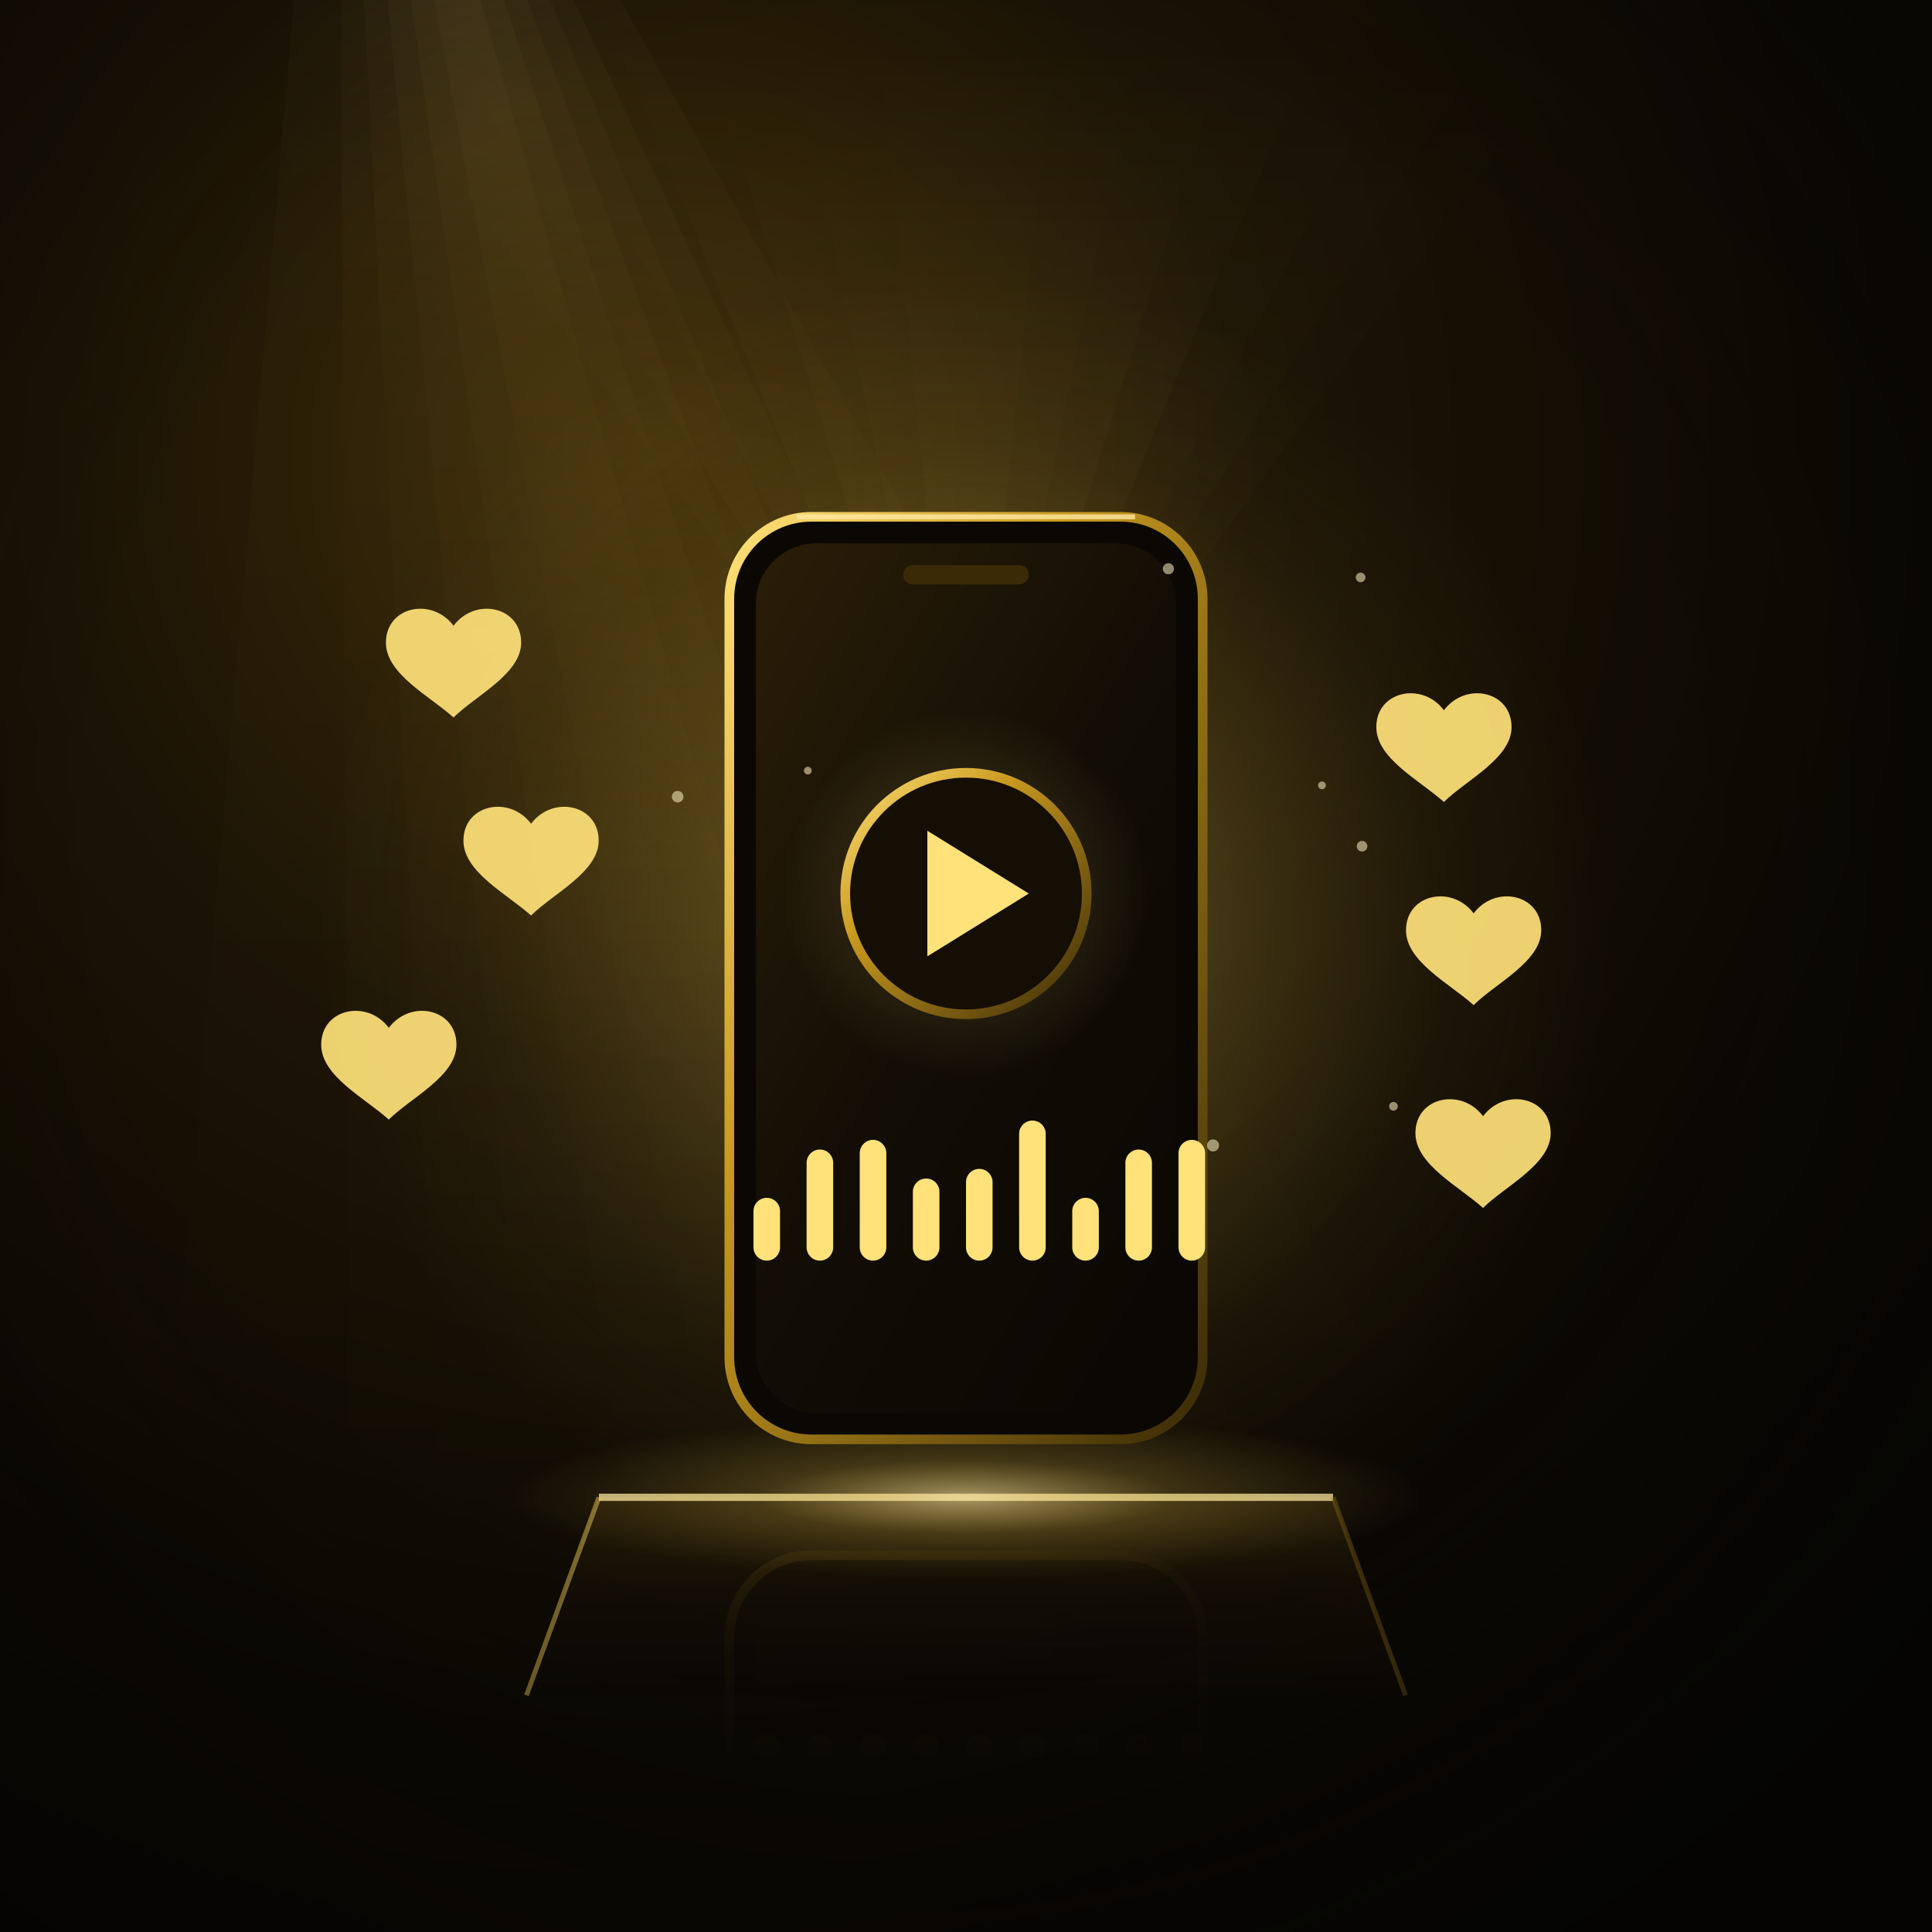
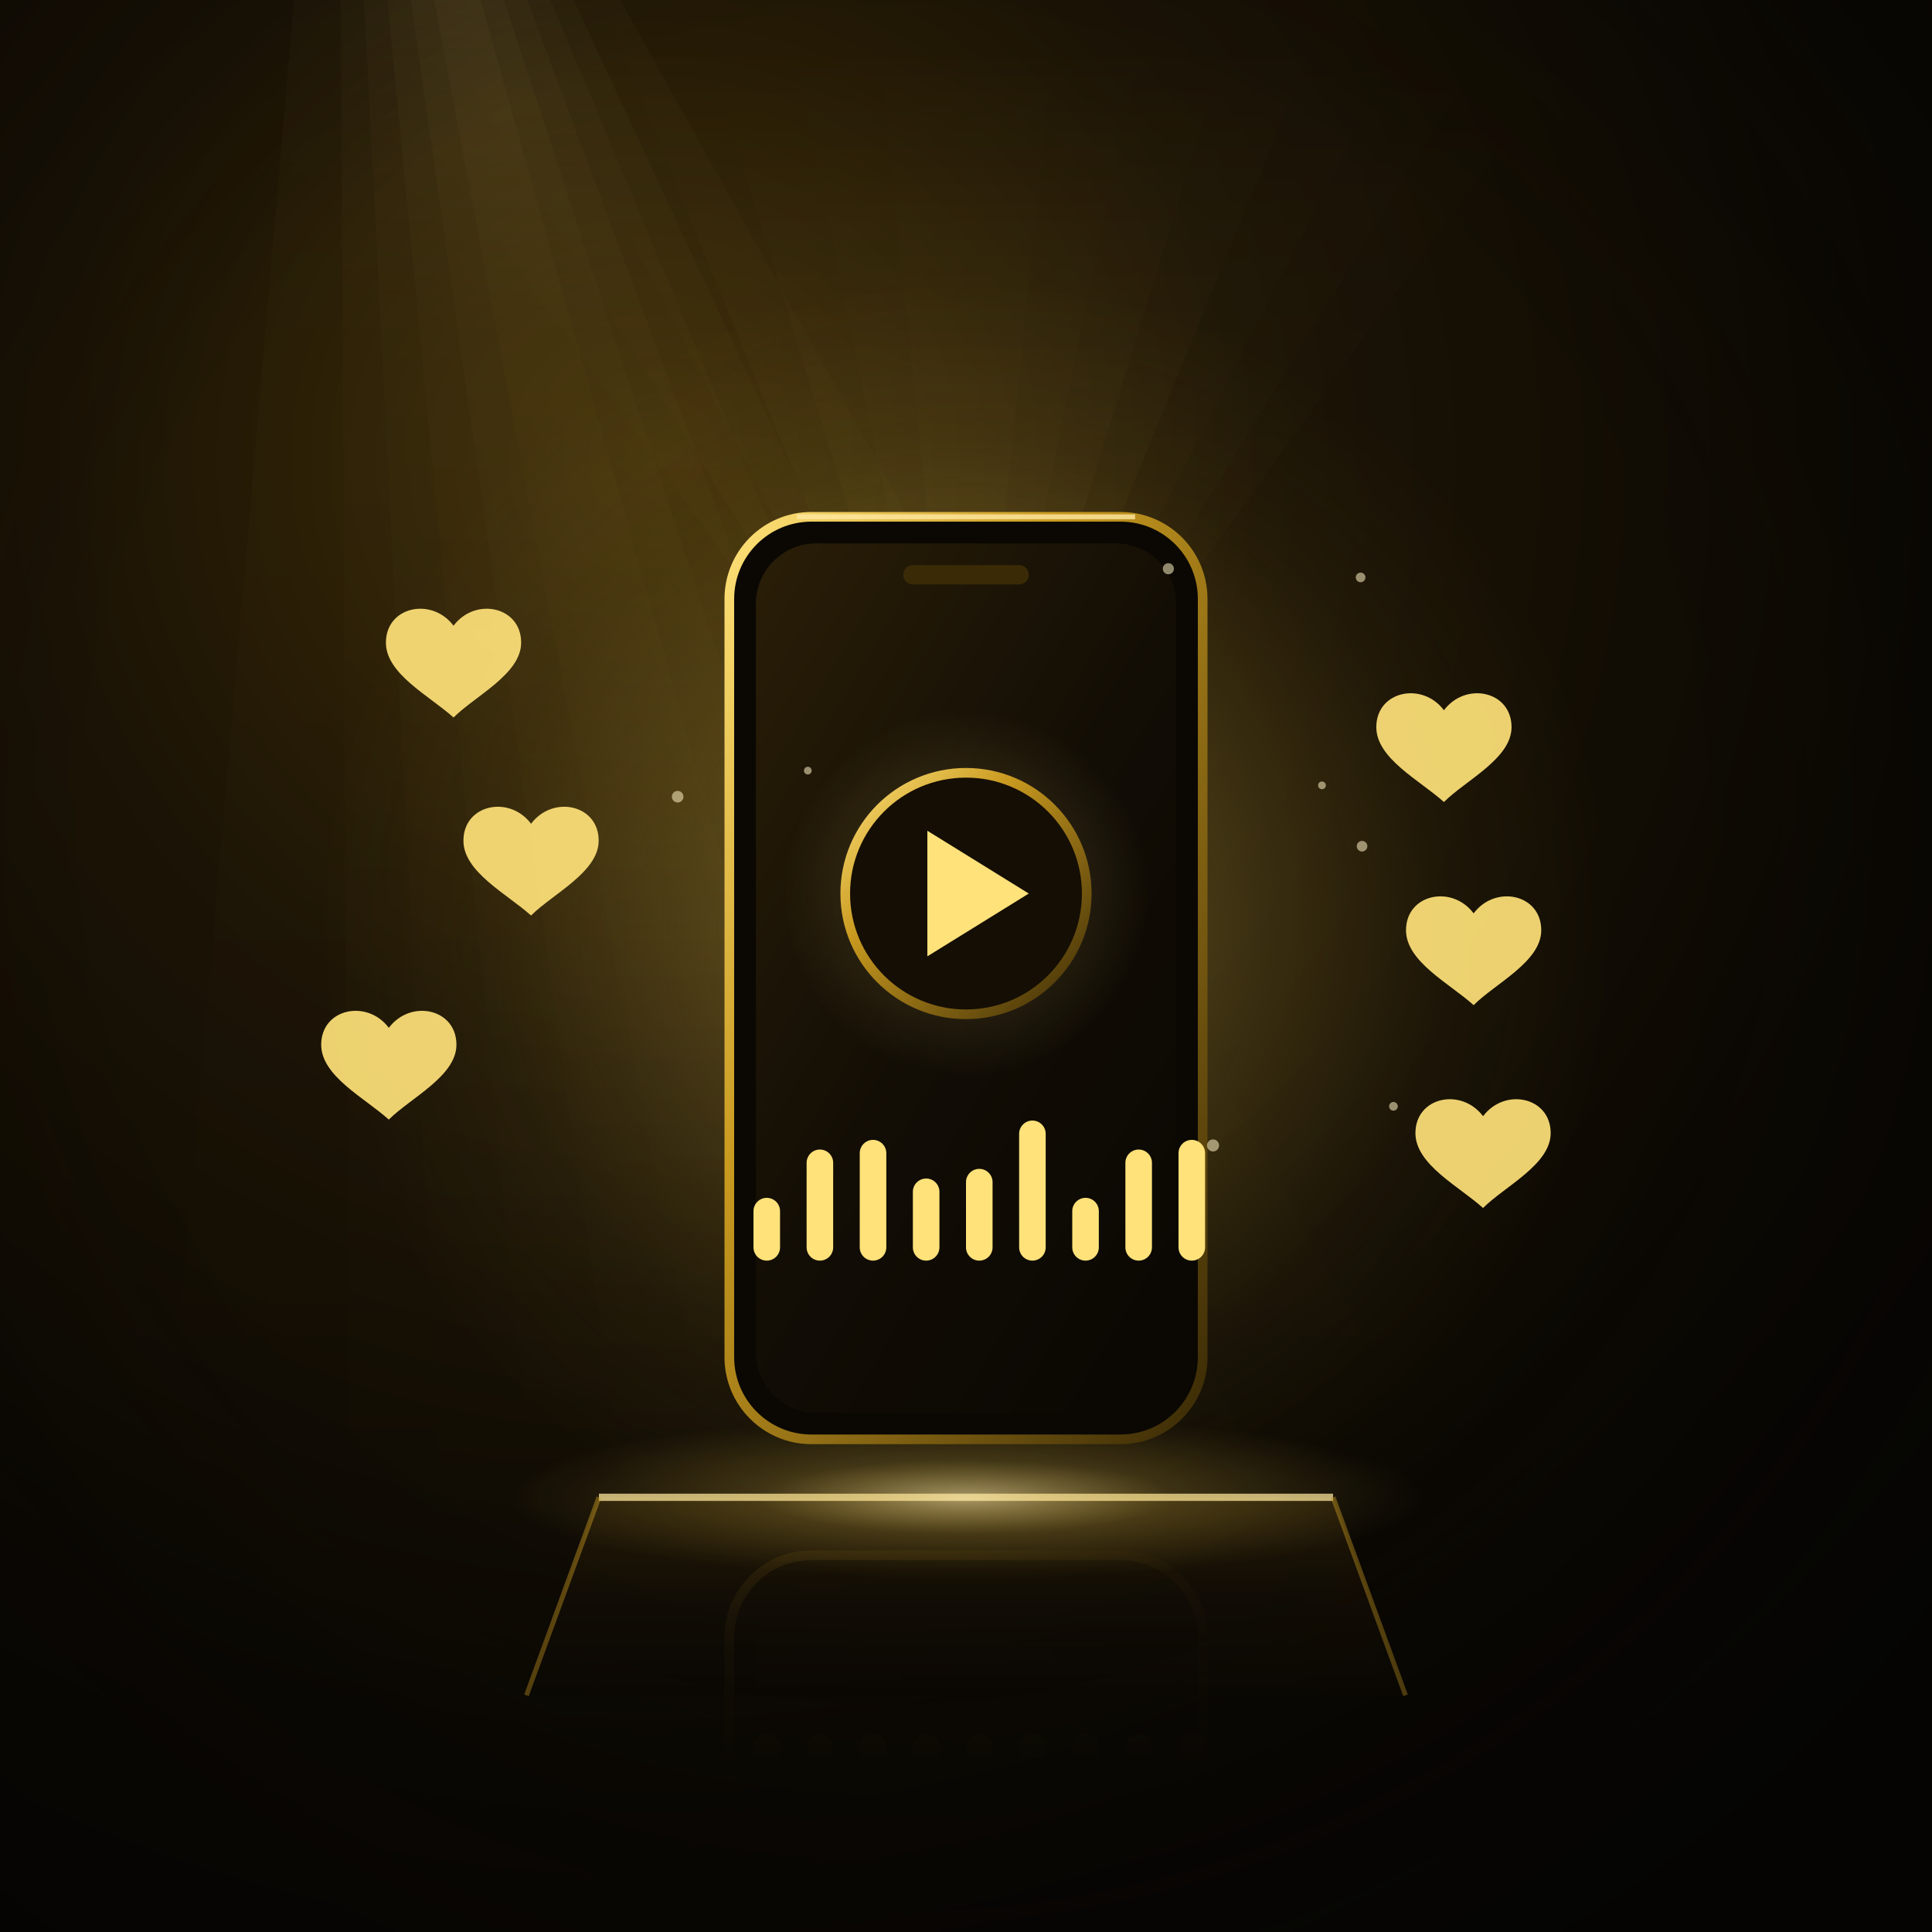
<svg xmlns="http://www.w3.org/2000/svg" viewBox="0 0 800 800" width="800" height="800" aria-hidden="true">
  <defs>
    <radialGradient id="sky" cx=".34" cy=".24" r=".92">
      <stop offset="0" stop-color="#3a2a06" />
      <stop offset=".34" stop-color="#1b1305" />
      <stop offset=".72" stop-color="#0b0803" />
      <stop offset="1" stop-color="#050403" />
    </radialGradient>
    <linearGradient id="beam" x1="0" y1="0" x2="0" y2="1">
      <stop offset="0" stop-color="#fff1c4" stop-opacity=".46" />
      <stop offset=".42" stop-color="#ffd766" stop-opacity=".15" />
      <stop offset="1" stop-color="#ffd766" stop-opacity="0" />
    </linearGradient>
    <linearGradient id="beamUp" x1="0" y1="1" x2="0" y2="0">
      <stop offset="0" stop-color="#fff1c4" stop-opacity=".42" />
      <stop offset=".4" stop-color="#ffd766" stop-opacity=".13" />
      <stop offset="1" stop-color="#ffd766" stop-opacity="0" />
    </linearGradient>
    <radialGradient id="pool">
      <stop offset="0" stop-color="#ffe9a3" stop-opacity=".62" />
      <stop offset=".45" stop-color="#e9c552" stop-opacity=".2" />
      <stop offset="1" stop-color="#d4af37" stop-opacity="0" />
    </radialGradient>
    <radialGradient id="halo">
      <stop offset="0" stop-color="#fff2c8" stop-opacity=".5" />
      <stop offset=".38" stop-color="#e9c552" stop-opacity=".2" />
      <stop offset=".74" stop-color="#d4af37" stop-opacity=".05" />
      <stop offset="1" stop-color="#d4af37" stop-opacity="0" />
    </radialGradient>
    <radialGradient id="soft">
      <stop offset="0" stop-color="#fff3c4" stop-opacity=".8" />
      <stop offset=".5" stop-color="#f5d76e" stop-opacity=".28" />
      <stop offset="1" stop-color="#f5d76e" stop-opacity="0" />
    </radialGradient>
    <linearGradient id="brass" x1="0" y1="0" x2="1" y2="1">
      <stop offset="0" stop-color="#ffe27a" />
      <stop offset=".35" stop-color="#c99a20" />
      <stop offset=".62" stop-color="#8c6a14" />
      <stop offset="1" stop-color="#3a2a06" />
    </linearGradient>
    <radialGradient id="vig" cx=".46" cy=".42" r=".78">
      <stop offset=".52" stop-color="#050403" stop-opacity="0" />
      <stop offset="1" stop-color="#050403" stop-opacity=".7" />
    </radialGradient>
    <linearGradient id="stone" x1="0" y1="0" x2="0" y2="1">
      <stop offset="0" stop-color="#241a06" />
      <stop offset=".5" stop-color="#120d05" />
      <stop offset="1" stop-color="#0b0803" />
    </linearGradient>
    <linearGradient id="screen" x1="0" y1="0" x2=".8" y2="1">
      <stop offset="0" stop-color="#2a1e07" />
      <stop offset=".55" stop-color="#120d05" />
      <stop offset="1" stop-color="#0b0803" />
    </linearGradient>
  </defs>
+   <style>
+ .mote{animation-name:mote;animation-timing-function:ease-in-out;animation-iteration-count:infinite;animation-direction:alternate}
+ .glow{transform-box:fill-box;transform-origin:center;animation:glow 6s ease-in-out infinite alternate}
+ @keyframes mote{from{transform:translateY(9px);opacity:.14}to{transform:translateY(-13px);opacity:.85}}
+ @keyframes glow{from{opacity:.68;transform:scale(.97)}to{opacity:1;transform:scale(1.04)}}
+ .bar{transform-box:fill-box;transform-origin:center bottom;animation-name:bar;animation-timing-function:ease-in-out;animation-iteration-count:infinite;animation-direction:alternate}
+ .rise{animation-name:rise;animation-timing-function:ease-out;animation-iteration-count:infinite}
+ .play{transform-box:fill-box;transform-origin:center;animation:play 3.2s ease-in-out infinite}
+ @keyframes bar{from{transform:scaleY(.28)}to{transform:scaleY(1)}}
+ @keyframes rise{0%{transform:translateY(80px) scale(.55);opacity:0}14%,80%{opacity:1}100%{transform:translateY(-230px) scale(1.1);opacity:0}}
+ @keyframes play{0%,100%{transform:scale(1)}50%{transform:scale(1.08)}}.rise{animation-play-state:paused!important;animation-duration:100s!important;animation-timing-function:linear!important;animation-delay:-86s!important}</style>
  <rect width="800" height="800" fill="url(#sky)" />
  <g fill="url(#beam)">
    <path d="M140 -210L30 620L68.1 620Z" opacity="0" />
    <path d="M140 -210L68.1 620L106.3 620Z" opacity="0.1" />
    <path d="M140 -210L106.3 620L144.4 620Z" opacity="0.1" />
    <path d="M140 -210L144.4 620L182.5 620Z" opacity="0.2" />
    <path d="M140 -210L182.5 620L220.6 620Z" opacity="0.3" />
    <path d="M140 -210L220.6 620L258.8 620Z" opacity="0.4" />
    <path d="M140 -210L258.8 620L296.9 620Z" opacity="0.5" />
    <path d="M140 -210L296.9 620L335 620Z" opacity="0.6" />
    <path d="M140 -210L335 620L373.1 620Z" opacity="0.6" />
    <path d="M140 -210L373.1 620L411.3 620Z" opacity="0.5" />
    <path d="M140 -210L411.3 620L449.4 620Z" opacity="0.4" />
    <path d="M140 -210L449.4 620L487.5 620Z" opacity="0.3" />
    <path d="M140 -210L487.5 620L525.6 620Z" opacity="0.2" />
    <path d="M140 -210L525.6 620L563.8 620Z" opacity="0.1" />
    <path d="M140 -210L563.8 620L601.9 620Z" opacity="0.1" />
    <path d="M140 -210L601.9 620L640 620Z" opacity="0" />
  </g>
  <g fill="url(#beamUp)">
    <path d="M400 370L114 20L149.8 20Z" opacity="0" />
    <path d="M400 370L149.8 20L185.5 20Z" opacity="0.1" />
    <path d="M400 370L185.5 20L221.3 20Z" opacity="0.2" />
    <path d="M400 370L221.3 20L257 20Z" opacity="0.3" />
    <path d="M400 370L257 20L292.8 20Z" opacity="0.5" />
    <path d="M400 370L292.8 20L328.5 20Z" opacity="0.7" />
    <path d="M400 370L328.5 20L364.3 20Z" opacity="0.8" />
    <path d="M400 370L364.3 20L400 20Z" opacity="0.9" />
    <path d="M400 370L400 20L435.8 20Z" opacity="0.9" />
    <path d="M400 370L435.8 20L471.5 20Z" opacity="0.8" />
    <path d="M400 370L471.5 20L507.3 20Z" opacity="0.7" />
    <path d="M400 370L507.3 20L543 20Z" opacity="0.5" />
    <path d="M400 370L543 20L578.8 20Z" opacity="0.3" />
    <path d="M400 370L578.8 20L614.5 20Z" opacity="0.2" />
    <path d="M400 370L614.5 20L650.3 20Z" opacity="0.1" />
    <path d="M400 370L650.3 20L686 20Z" opacity="0" />
  </g>
  <g transform="translate(400 384)">
    <circle class="glow" r="268" fill="url(#halo)" />
  </g>
  <g fill="#ffe27a" opacity=".92">
    <g transform="translate(187.8 259.1)">
-       <path class="rise" d="M0 0c-9-12-28-8-28 7 0 13 18 22 28 31 9-9 28-18 28-31 0-15-19-19-28-7Z" fill="#ffe27a" />
+       <path class="rise" d="M0 0c-9-12-28-8-28 7 0 13 18 22 28 31 9-9 28-18 28-31 0-15-19-19-28-7Z" fill="#ffe27a" style="animation-duration:4.7s;animation-delay:-0s" />
    </g>
    <g transform="translate(597.9 294.1)">
-       <path class="rise" d="M0 0c-9-12-28-8-28 7 0 13 18 22 28 31 9-9 28-18 28-31 0-15-19-19-28-7Z" fill="#ffe27a" />
+       <path class="rise" d="M0 0c-9-12-28-8-28 7 0 13 18 22 28 31 9-9 28-18 28-31 0-15-19-19-28-7Z" fill="#ffe27a" style="animation-duration:5.2s;animation-delay:-0.3s" />
    </g>
    <g transform="translate(219.9 341.1)">
-       <path class="rise" d="M0 0c-9-12-28-8-28 7 0 13 18 22 28 31 9-9 28-18 28-31 0-15-19-19-28-7Z" fill="#ffe27a" />
+       <path class="rise" d="M0 0c-9-12-28-8-28 7 0 13 18 22 28 31 9-9 28-18 28-31 0-15-19-19-28-7Z" fill="#ffe27a" style="animation-duration:5.4s;animation-delay:-5s" />
    </g>
    <g transform="translate(610.2 378.2)">
-       <path class="rise" d="M0 0c-9-12-28-8-28 7 0 13 18 22 28 31 9-9 28-18 28-31 0-15-19-19-28-7Z" fill="#ffe27a" />
+       <path class="rise" d="M0 0c-9-12-28-8-28 7 0 13 18 22 28 31 9-9 28-18 28-31 0-15-19-19-28-7Z" fill="#ffe27a" style="animation-duration:6.8s;animation-delay:-4.9s" />
    </g>
    <g transform="translate(161 425.6)">
-       <path class="rise" d="M0 0c-9-12-28-8-28 7 0 13 18 22 28 31 9-9 28-18 28-31 0-15-19-19-28-7Z" fill="#ffe27a" />
+       <path class="rise" d="M0 0c-9-12-28-8-28 7 0 13 18 22 28 31 9-9 28-18 28-31 0-15-19-19-28-7Z" fill="#ffe27a" style="animation-duration:4.7s;animation-delay:-3.5s" />
    </g>
    <g transform="translate(614.1 462.2)">
-       <path class="rise" d="M0 0c-9-12-28-8-28 7 0 13 18 22 28 31 9-9 28-18 28-31 0-15-19-19-28-7Z" fill="#ffe27a" />
+       <path class="rise" d="M0 0c-9-12-28-8-28 7 0 13 18 22 28 31 9-9 28-18 28-31 0-15-19-19-28-7Z" fill="#ffe27a" style="animation-duration:5.9s;animation-delay:-2.6s" />
    </g>
  </g>
  <path d="M248 620h304l30 82H218Z" fill="url(#stone)" />
  <path d="M248 620h304" stroke="#ffe9a3" stroke-width="3" opacity=".75" />
-   <path d="M248 620L218 702" stroke="#e9c552" stroke-width="2" opacity=".5" />
-   <path d="M552 620L582 702" stroke="#8c6a14" stroke-width="2" opacity=".4" />
+   <path d="M248 620L218 702M552 620L582 702" stroke="#c99a20" stroke-width="2" opacity=".45" />
  <ellipse cx="400" cy="620" rx="190" ry="34" fill="url(#pool)" />
  <defs>
    <linearGradient id="gmr1" x1="0" y1="620" x2="0" y2="730" gradientUnits="userSpaceOnUse">
      <stop offset="0" stop-color="#fff" stop-opacity=".9" />
      <stop offset=".55" stop-color="#fff" stop-opacity=".22" />
      <stop offset="1" stop-color="#fff" stop-opacity="0" />
    </linearGradient>
    <mask id="mr1" maskUnits="userSpaceOnUse" x="0" y="620" width="800" height="110">
      <rect x="0" y="620" width="800" height="110" fill="url(#gmr1)" />
    </mask>
  </defs>
  <g mask="url(#mr1)" opacity="0.2">
    <g transform="translate(0 1240) scale(1 -1)">
      <rect x="302" y="214" width="196" height="382" rx="34" fill="#0b0803" stroke="url(#brass)" stroke-width="4" />
      <path d="M330 214h140" stroke="#ffe9a3" stroke-width="2" opacity=".8" />
      <rect x="313" y="225" width="174" height="360" rx="25" fill="url(#screen)" />
      <rect x="374" y="234" width="52" height="8" rx="4" fill="#3a2a06" />
      <circle cx="400" cy="370" r="76" fill="url(#soft)" opacity=".4" />
      <g class="play">
        <circle cx="400" cy="370" r="50" fill="#150e04" stroke="url(#brass)" stroke-width="4" />
        <path d="M384 344l42 26-42 26Z" fill="#ffe27a" />
      </g>
-       <rect class="bar" x="312" y="496" width="11" height="26" rx="5.5" fill="#ffe27a" />
-       <rect class="bar" x="334" y="476" width="11" height="46" rx="5.5" fill="#ffe27a" />
-       <rect class="bar" x="356" y="472" width="11" height="50" rx="5.5" fill="#ffe27a" />
-       <rect class="bar" x="378" y="488" width="11" height="34" rx="5.5" fill="#ffe27a" />
-       <rect class="bar" x="400" y="484" width="11" height="38" rx="5.5" fill="#ffe27a" />
-       <rect class="bar" x="422" y="464" width="11" height="58" rx="5.5" fill="#ffe27a" />
-       <rect class="bar" x="444" y="496" width="11" height="26" rx="5.5" fill="#ffe27a" />
-       <rect class="bar" x="466" y="476" width="11" height="46" rx="5.5" fill="#ffe27a" />
-       <rect class="bar" x="488" y="472" width="11" height="50" rx="5.5" fill="#ffe27a" />
+       <rect class="bar" x="312" y="496" width="11" height="26" rx="5.5" fill="#ffe27a" style="animation-duration:1.4s;animation-delay:-0.8s" />
+       <rect class="bar" x="334" y="476" width="11" height="46" rx="5.5" fill="#ffe27a" style="animation-duration:1.4s;animation-delay:-1.3s" />
+       <rect class="bar" x="356" y="472" width="11" height="50" rx="5.5" fill="#ffe27a" style="animation-duration:1.7s;animation-delay:-0.2s" />
+       <rect class="bar" x="378" y="488" width="11" height="34" rx="5.5" fill="#ffe27a" style="animation-duration:1.3s;animation-delay:-0.9s" />
+       <rect class="bar" x="400" y="484" width="11" height="38" rx="5.5" fill="#ffe27a" style="animation-duration:1.6s;animation-delay:-0.3s" />
+       <rect class="bar" x="422" y="464" width="11" height="58" rx="5.5" fill="#ffe27a" style="animation-duration:1.1s;animation-delay:-1s" />
+       <rect class="bar" x="444" y="496" width="11" height="26" rx="5.5" fill="#ffe27a" style="animation-duration:1.1s;animation-delay:-0.8s" />
+       <rect class="bar" x="466" y="476" width="11" height="46" rx="5.5" fill="#ffe27a" style="animation-duration:1.7s;animation-delay:-0.7s" />
+       <rect class="bar" x="488" y="472" width="11" height="50" rx="5.5" fill="#ffe27a" style="animation-duration:1.4s;animation-delay:-0.7s" />
    </g>
  </g>
  <g>
    <rect x="302" y="214" width="196" height="382" rx="34" fill="#0b0803" stroke="url(#brass)" stroke-width="4" />
    <path d="M330 214h140" stroke="#ffe9a3" stroke-width="2" opacity=".8" />
    <rect x="313" y="225" width="174" height="360" rx="25" fill="url(#screen)" />
    <rect x="374" y="234" width="52" height="8" rx="4" fill="#3a2a06" />
    <circle cx="400" cy="370" r="76" fill="url(#soft)" opacity=".4" />
    <g class="play">
      <circle cx="400" cy="370" r="50" fill="#150e04" stroke="url(#brass)" stroke-width="4" />
      <path d="M384 344l42 26-42 26Z" fill="#ffe27a" />
    </g>
-     <rect class="bar" x="312" y="496" width="11" height="26" rx="5.5" fill="#ffe27a" />
-     <rect class="bar" x="334" y="476" width="11" height="46" rx="5.5" fill="#ffe27a" />
-     <rect class="bar" x="356" y="472" width="11" height="50" rx="5.5" fill="#ffe27a" />
-     <rect class="bar" x="378" y="488" width="11" height="34" rx="5.5" fill="#ffe27a" />
-     <rect class="bar" x="400" y="484" width="11" height="38" rx="5.5" fill="#ffe27a" />
-     <rect class="bar" x="422" y="464" width="11" height="58" rx="5.5" fill="#ffe27a" />
-     <rect class="bar" x="444" y="496" width="11" height="26" rx="5.5" fill="#ffe27a" />
-     <rect class="bar" x="466" y="476" width="11" height="46" rx="5.5" fill="#ffe27a" />
-     <rect class="bar" x="488" y="472" width="11" height="50" rx="5.5" fill="#ffe27a" />
+     <rect class="bar" x="312" y="496" width="11" height="26" rx="5.5" fill="#ffe27a" style="animation-duration:1.4s;animation-delay:-0.8s" />
+     <rect class="bar" x="334" y="476" width="11" height="46" rx="5.5" fill="#ffe27a" style="animation-duration:1.4s;animation-delay:-1.3s" />
+     <rect class="bar" x="356" y="472" width="11" height="50" rx="5.5" fill="#ffe27a" style="animation-duration:1.7s;animation-delay:-0.2s" />
+     <rect class="bar" x="378" y="488" width="11" height="34" rx="5.5" fill="#ffe27a" style="animation-duration:1.3s;animation-delay:-0.9s" />
+     <rect class="bar" x="400" y="484" width="11" height="38" rx="5.5" fill="#ffe27a" style="animation-duration:1.6s;animation-delay:-0.3s" />
+     <rect class="bar" x="422" y="464" width="11" height="58" rx="5.5" fill="#ffe27a" style="animation-duration:1.1s;animation-delay:-1s" />
+     <rect class="bar" x="444" y="496" width="11" height="26" rx="5.5" fill="#ffe27a" style="animation-duration:1.1s;animation-delay:-0.8s" />
+     <rect class="bar" x="466" y="476" width="11" height="46" rx="5.5" fill="#ffe27a" style="animation-duration:1.7s;animation-delay:-0.7s" />
+     <rect class="bar" x="488" y="472" width="11" height="50" rx="5.5" fill="#ffe27a" style="animation-duration:1.4s;animation-delay:-0.7s" />
  </g>
  <g fill="#fff3c4" opacity=".55">
-     <circle class="mote" cx="483.8" cy="235.5" r="2.3" />
-     <circle class="mote" cx="502.3" cy="474.3" r="2.5" />
-     <circle class="mote" cx="547.4" cy="325.2" r="1.6" />
-     <circle class="mote" cx="577" cy="458.1" r="1.8" />
-     <circle class="mote" cx="563.4" cy="239.1" r="2" />
-     <circle class="mote" cx="564" cy="350.4" r="2.2" />
-     <circle class="mote" cx="280.6" cy="329.9" r="2.4" />
-     <circle class="mote" cx="334.5" cy="319.1" r="1.6" />
+     <circle class="mote" cx="483.8" cy="235.5" r="2.3" style="animation-duration:7.6s;animation-delay:-7.1s" />
+     <circle class="mote" cx="502.3" cy="474.3" r="2.5" style="animation-duration:7s;animation-delay:-3.9s" />
+     <circle class="mote" cx="547.4" cy="325.2" r="1.6" style="animation-duration:4.6s;animation-delay:-4.2s" />
+     <circle class="mote" cx="577" cy="458.1" r="1.8" style="animation-duration:6.8s;animation-delay:-1.1s" />
+     <circle class="mote" cx="563.4" cy="239.1" r="2" style="animation-duration:4.5s;animation-delay:-4.1s" />
+     <circle class="mote" cx="564" cy="350.4" r="2.2" style="animation-duration:4.6s;animation-delay:-1.5s" />
+     <circle class="mote" cx="280.6" cy="329.9" r="2.4" style="animation-duration:6.1s;animation-delay:-5.7s" />
+     <circle class="mote" cx="334.5" cy="319.1" r="1.6" style="animation-duration:4.6s;animation-delay:-1.5s" />
  </g>
  <rect width="800" height="800" fill="url(#vig)" />
</svg>
